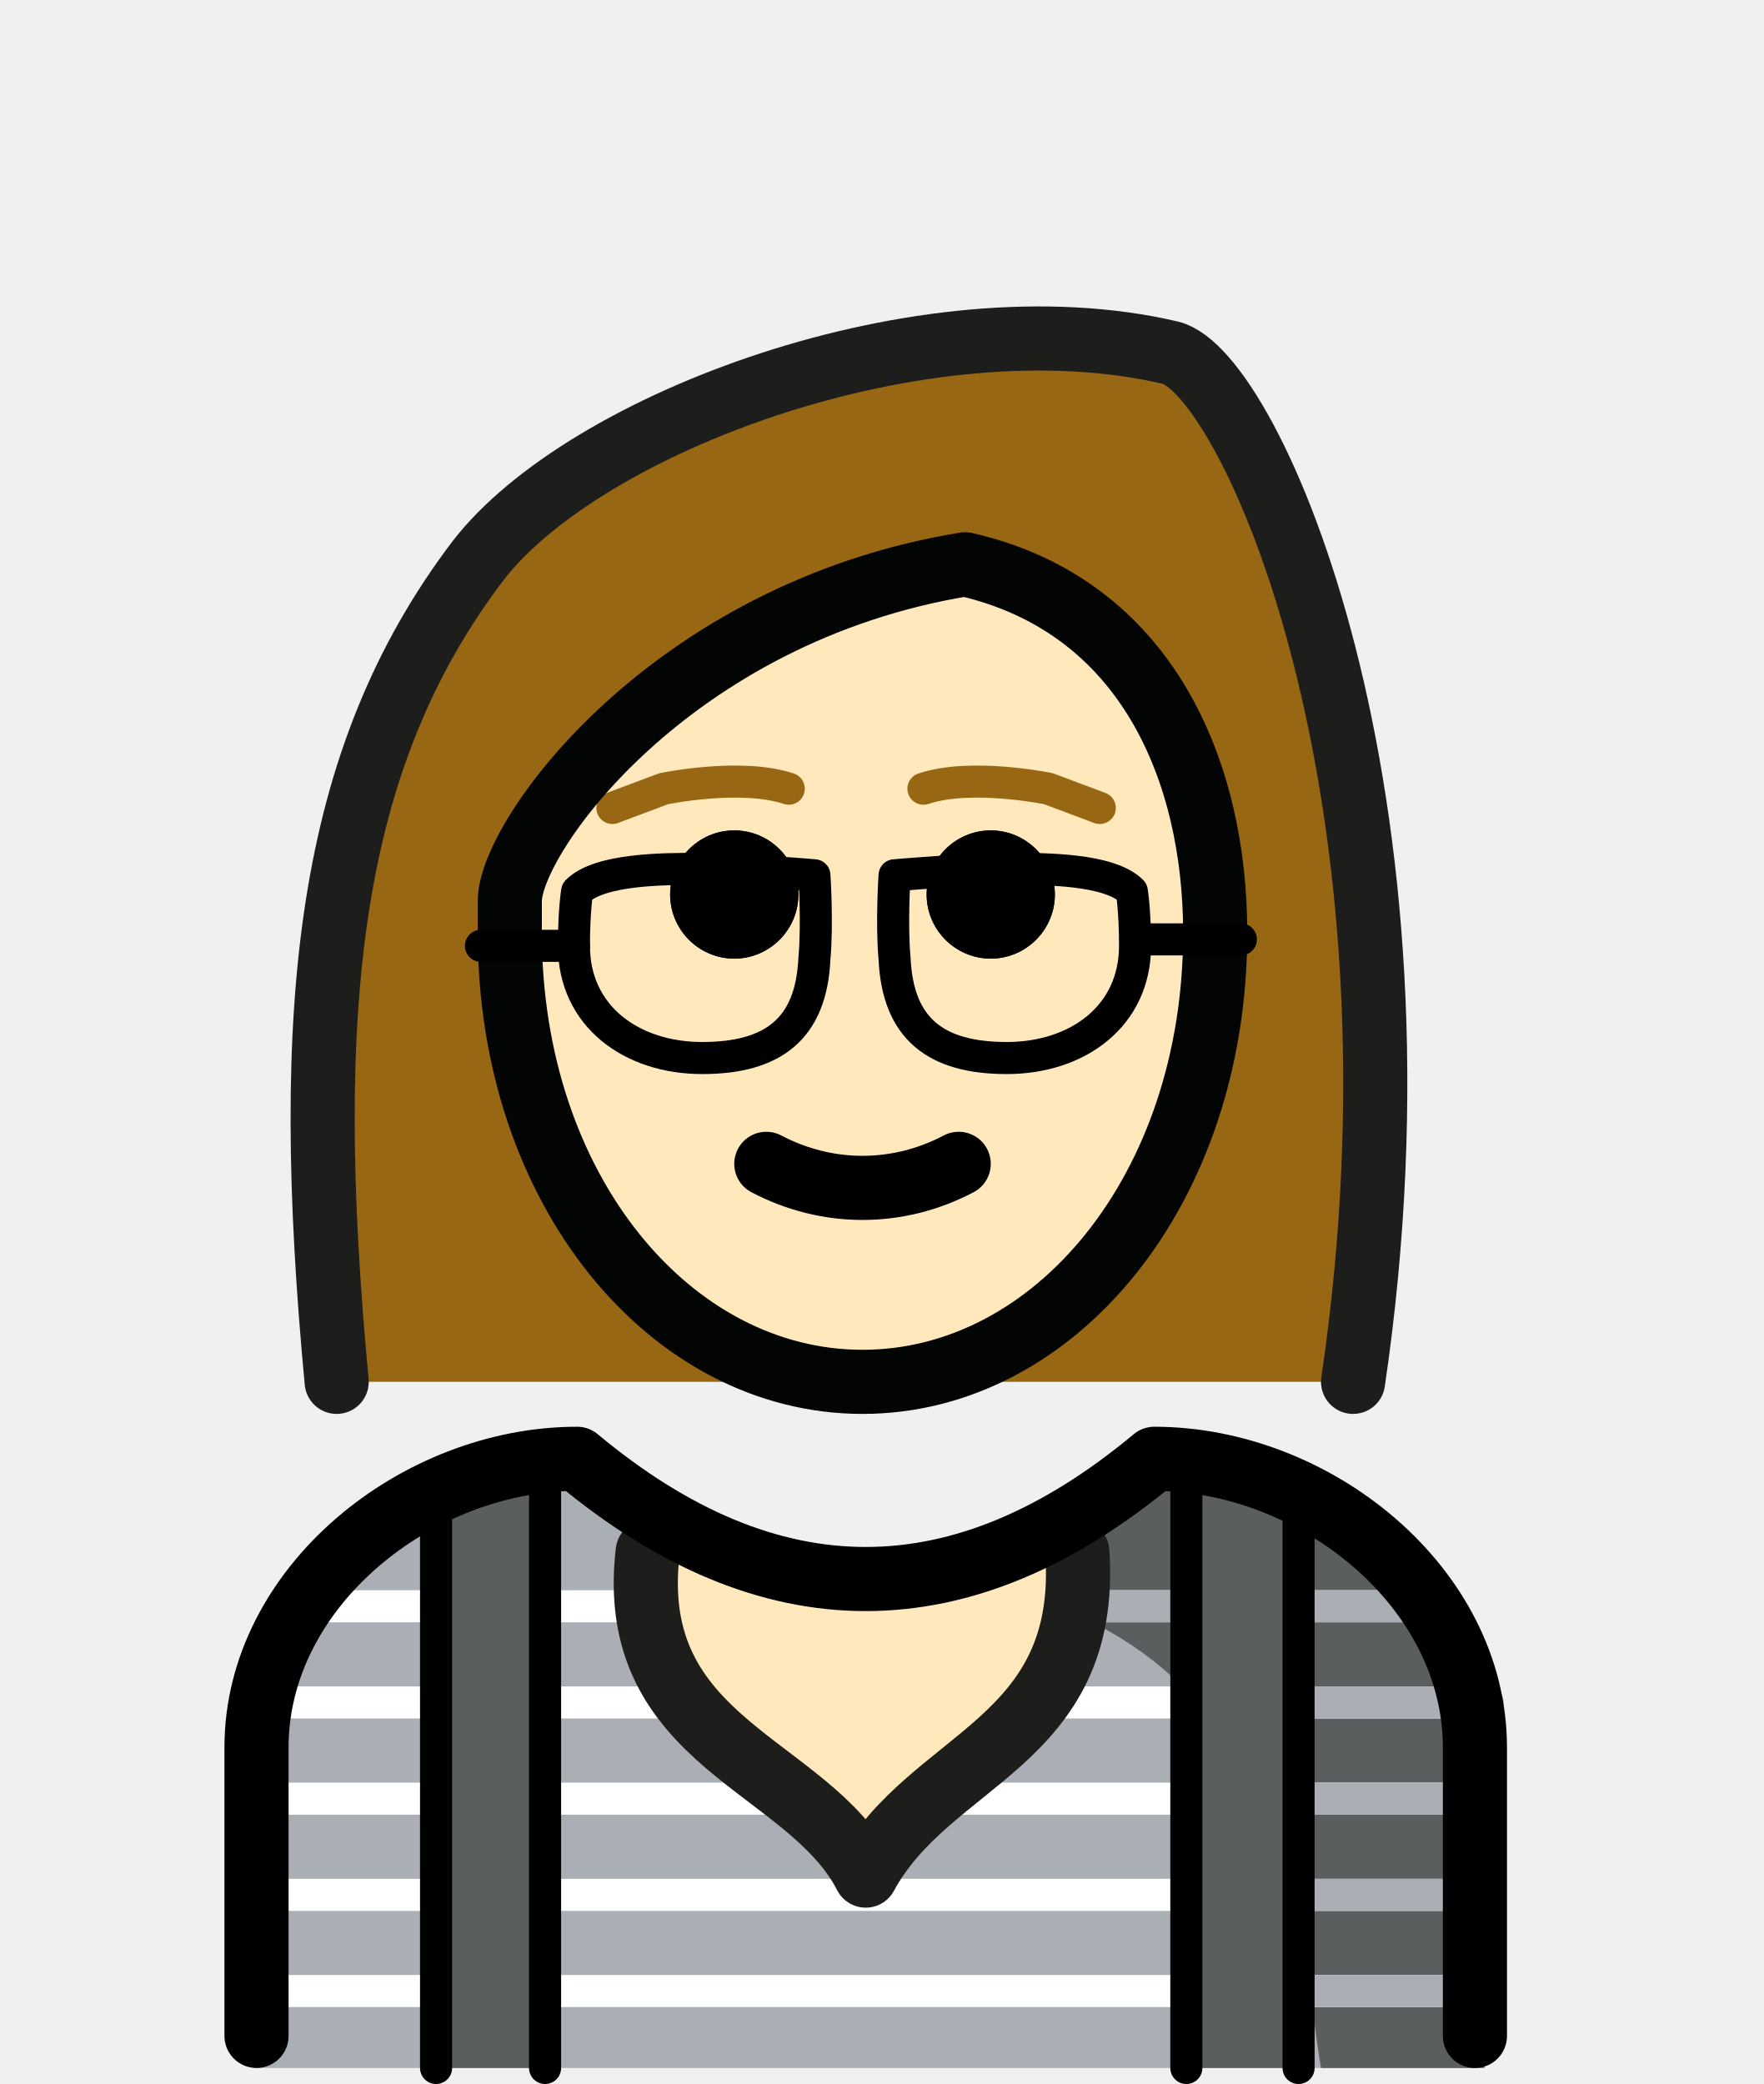
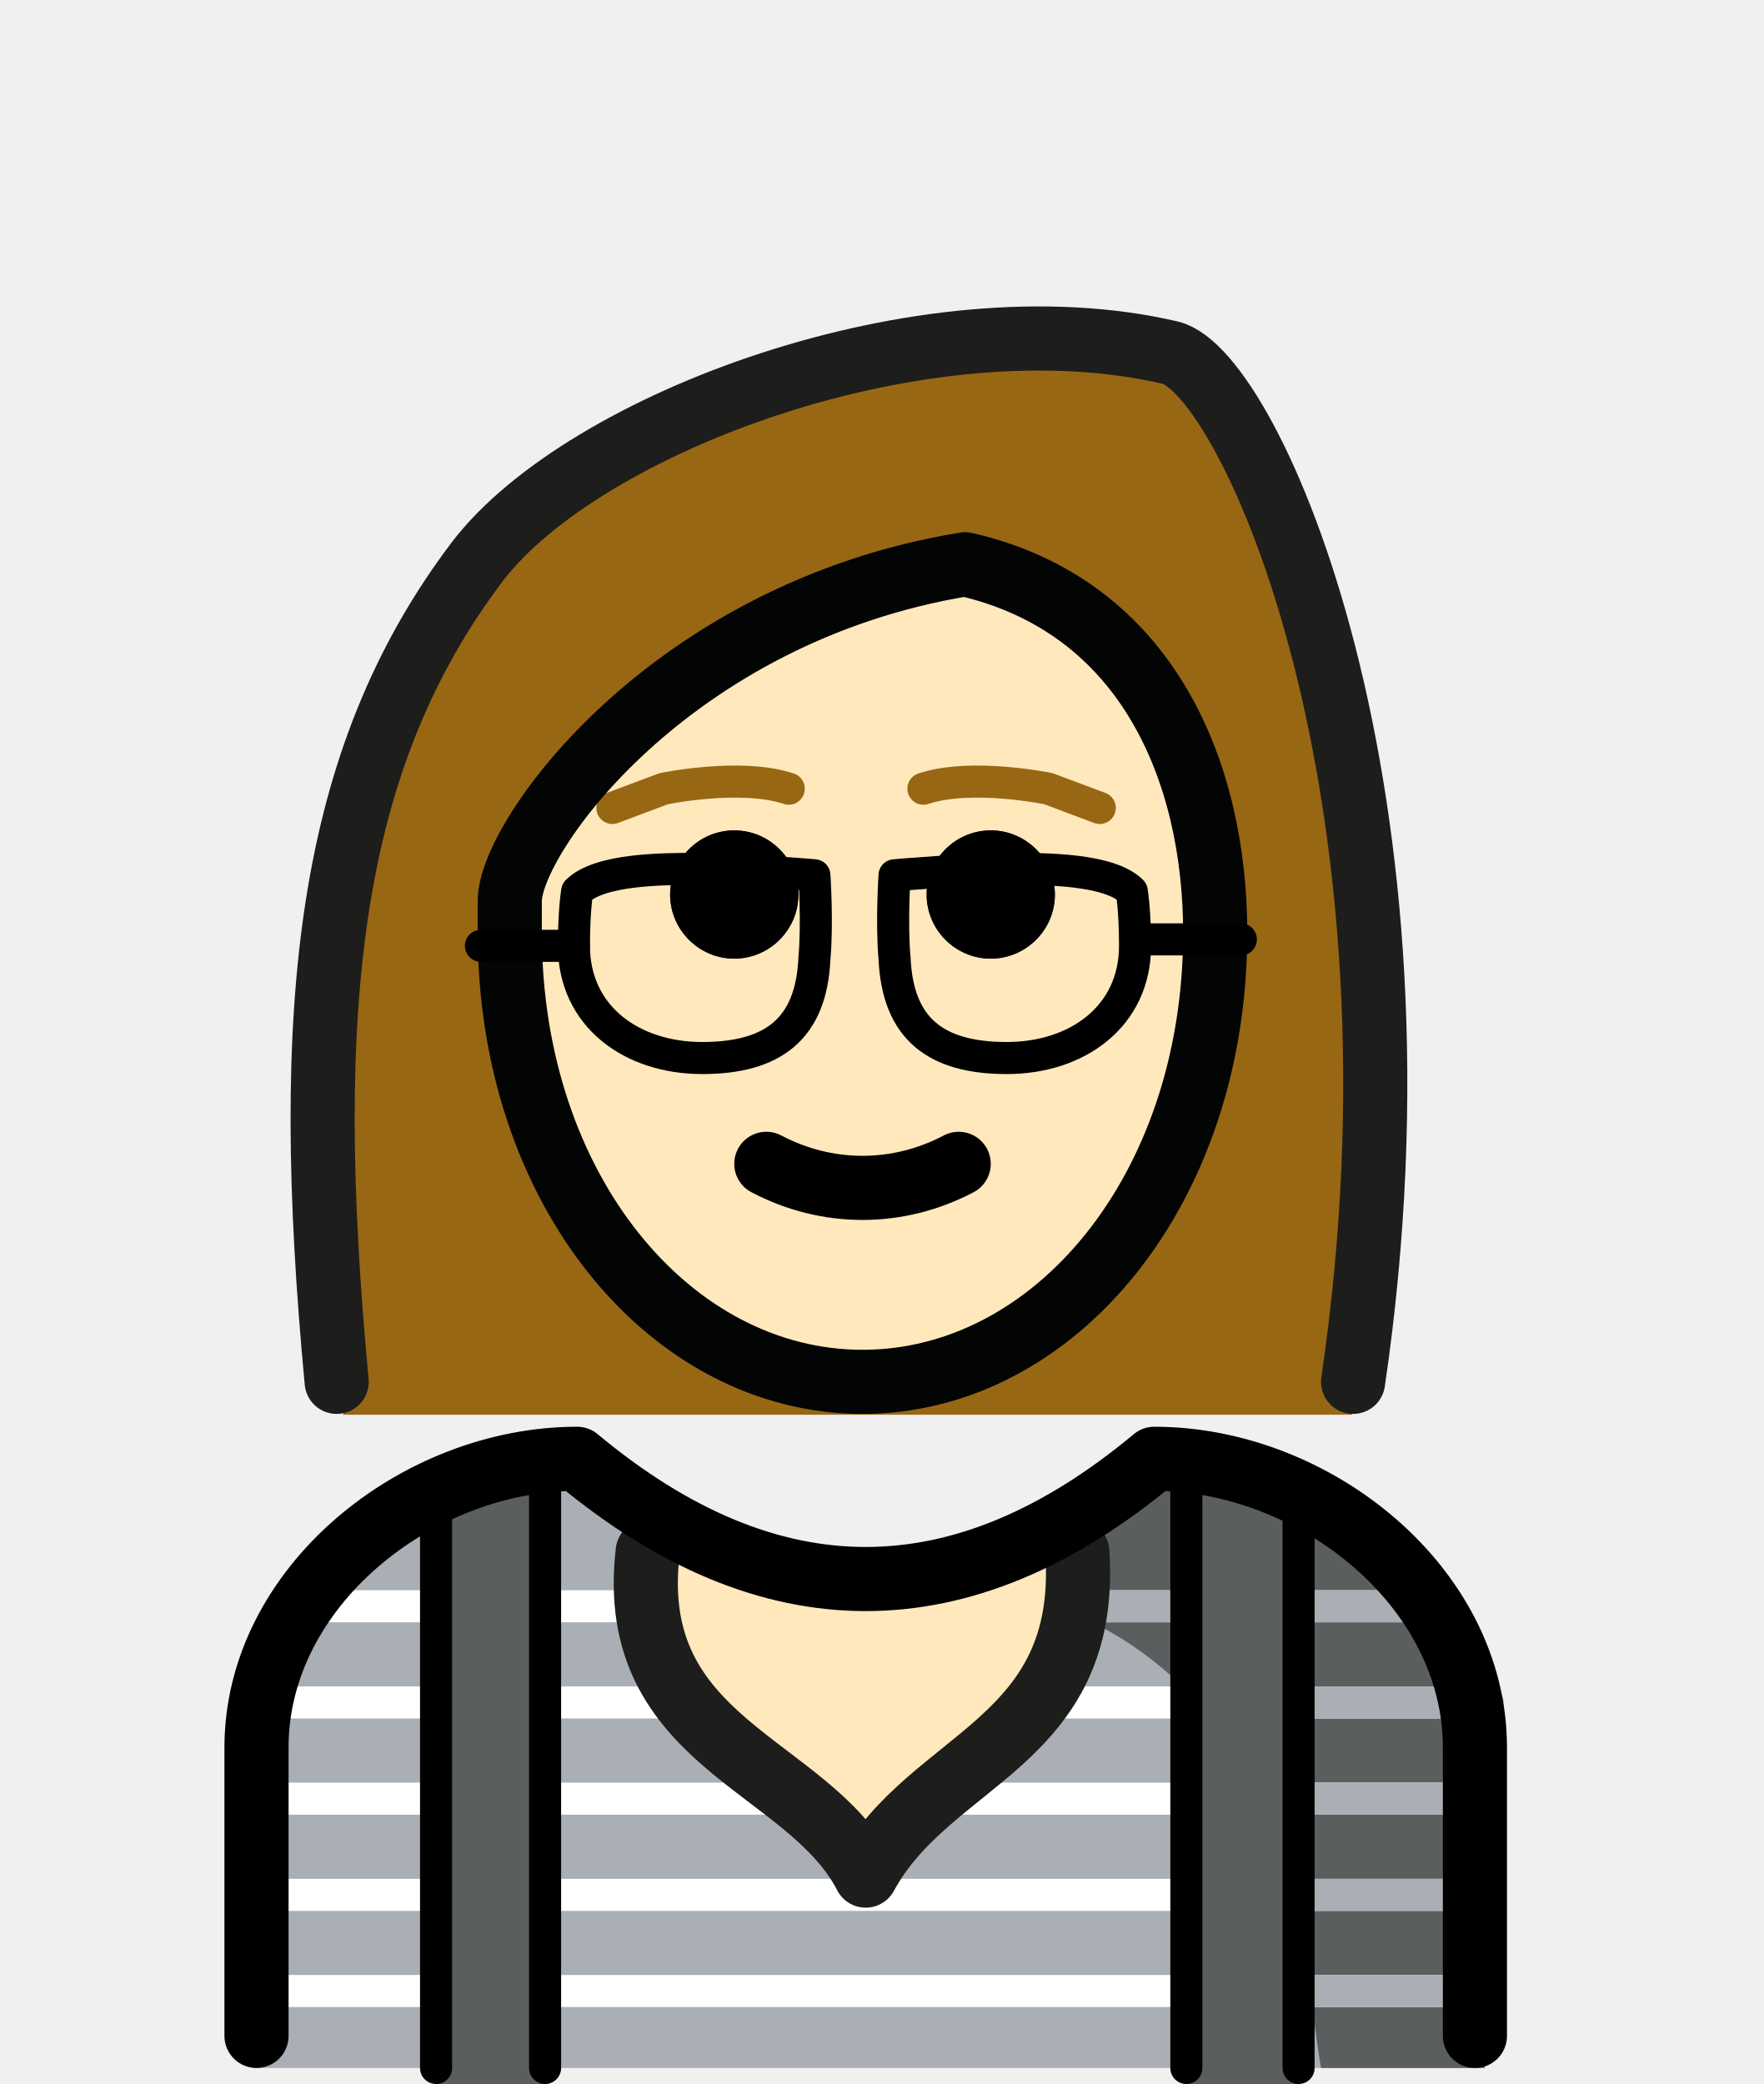
<svg xmlns="http://www.w3.org/2000/svg" version="1.1" id="Ebene_1" x="0px" y="0px" width="55px" height="65px" viewBox="0 0 55 65" enable-background="new 0 0 55 65" xml:space="preserve">
-   <path fill="#986714" d="M42.2,43.1C46.4,16.8,36.5,11,34.5,11c-7.9,0-16.3,2.2-19.6,6.5c-4.7,6.2-5.5,13.9-4.4,25.6" />
-   <path fill="#FFE8BC" d="M16.4,27.5v1c0,7.7,4.7,13.8,10.8,13.8c6,0,10.8-6,10.8-13.8c0-4.7-3-7-6.6-10.6c-4.6-0.6-7.6,1.6-10.9,3.2  C17.7,22.6,16.9,26.7,16.4,27.5" />
+   <path fill="#986714" d="M42.167,44.125C46.367,17.825,36.5,11,34.5,11c-7.9,0-16.3,2.2-19.6,6.5c-4.7,6.2-5.292,14.925-4.191,26.625  " />
+   <path fill="#FFE8BC" d="M16.4,27.5v1c0,7.7,4.7,13.8,10.8,13.8c6,0,10.8-6,10.8-13.8c0-4.7-3-7-6.6-10.6  c-4.601-0.6-7.601,1.6-10.9,3.2C17.7,22.6,16.9,26.7,16.4,27.5" />
  <path fill="none" stroke="#000000" stroke-width="2" stroke-linecap="round" stroke-linejoin="round" stroke-miterlimit="10" d="  M23.9,36.3c1.9,1,4.1,1,6,0" />
-   <path fill="#1C1C1B" d="M32.9,27.9c0,1.1-0.9,2-2,2c-1.1,0-2-0.9-2-2c0-1.1,0.9-2,2-2C32,25.9,32.9,26.8,32.9,27.9" />
-   <path fill="#1C1C1B" d="M24.9,27.9c0,1.1-0.9,2-2,2c-1.1,0-2-0.9-2-2c0-1.1,0.9-2,2-2C24,25.9,24.9,26.8,24.9,27.9" />
-   <path d="M32.9,27.9c0,1.1-0.9,2-2,2c-1.1,0-2-0.9-2-2c0-1.1,0.9-2,2-2C32,25.9,32.9,26.8,32.9,27.9" />
-   <path d="M24.9,27.9c0,1.1-0.9,2-2,2c-1.1,0-2-0.9-2-2c0-1.1,0.9-2,2-2C24,25.9,24.9,26.8,24.9,27.9" />
+   <path fill="#1C1C1B" d="M32.9,27.9c0,1.1-0.9,2-2,2c-1.101,0-2-0.9-2-2s0.899-2,2-2C32,25.9,32.9,26.8,32.9,27.9" />
+   <path fill="#1C1C1B" d="M24.9,27.9c0,1.1-0.9,2-2,2s-2-0.9-2-2s0.9-2,2-2S24.9,26.8,24.9,27.9" />
+   <path d="M32.9,27.9c0,1.1-0.9,2-2,2c-1.101,0-2-0.9-2-2s0.899-2,2-2C32,25.9,32.9,26.8,32.9,27.9" />
+   <path d="M24.9,27.9c0,1.1-0.9,2-2,2s-2-0.9-2-2s0.9-2,2-2S24.9,26.8,24.9,27.9" />
  <path fill="none" stroke="#1D1D1B" stroke-width="2" stroke-linecap="round" stroke-linejoin="round" stroke-miterlimit="10" d="  M42.2,43.1C44.9,24.8,39,11.6,36.5,11c-7.7-1.8-18.3,2.2-21.6,6.5c-4.7,6.2-5.5,13.9-4.4,25.6" />
  <path fill="none" stroke="#986714" stroke-linecap="round" stroke-linejoin="round" stroke-miterlimit="10" d="M19.1,25.2l1.6-0.6  c0,0,2.4-0.5,3.9,0" />
  <path fill="none" stroke="#986714" stroke-linecap="round" stroke-linejoin="round" stroke-miterlimit="10" d="M34.3,25.2l-1.6-0.6  c0,0-2.4-0.5-3.9,0" />
  <path fill="#AAAFB5" d="M7.9,64.5v-9.8c0-5,5-9,10-9c6,5,12,5,18,0c5,0,10,4,10,9v9.8H7.9z" />
-   <path fill="#5A5E5F" d="M36.3,45.5c-3.2,2.1-4.9,3-8.9,3.6c13.1,0.4,13.1,11.4,13.8,15.4h5.1C46.3,64.5,48.3,45.5,36.3,45.5" />
-   <path fill="none" stroke="#030404" stroke-width="2" stroke-linejoin="round" d="M15.9,29.1c0,8,5,14,11,14s11-6,11-14  c0-5-2.1-10.2-7.8-11.5c-9.2,1.5-14.2,8.5-14.2,10.5V29.1z" />
+   <path fill="#5A5E5F" d="M36.3,45.5c-3.2,2.1-4.899,3-8.9,3.6c13.1,0.4,13.1,11.4,13.8,15.4h5.1C46.3,64.5,48.3,45.5,36.3,45.5" />
+   <path fill="none" stroke="#030404" stroke-width="2" stroke-linejoin="round" d="M15.9,29.1c0,8,5,14,11,14c6,0,11-6,11-14  c0-5-2.101-10.2-7.801-11.5c-9.2,1.5-14.2,8.5-14.2,10.5V29.1z" />
  <path fill="none" stroke="#000000" stroke-linecap="round" stroke-linejoin="round" stroke-miterlimit="10" d="M25.4,29.9  c-0.1,2.2-1.3,3.1-3.5,3.1c-2.2,0-4-1.3-4-3.5c0-1.1,0.1-1.7,0.1-1.7c0.7-0.7,2.7-0.7,3.8-0.7c1.3,0,3.6,0.2,3.6,0.2  S25.5,28.8,25.4,29.9z" />
-   <path fill="none" stroke="#000000" stroke-linecap="round" stroke-linejoin="round" stroke-miterlimit="10" d="M27.9,29.9  c0.1,2.2,1.3,3.1,3.5,3.1c2.2,0,4-1.3,4-3.5c0-1.1-0.1-1.7-0.1-1.7c-0.7-0.7-2.7-0.7-3.8-0.7c-1.3,0-3.6,0.2-3.6,0.2  S27.8,28.8,27.9,29.9z" />
+   <path fill="none" stroke="#000000" stroke-linecap="round" stroke-linejoin="round" stroke-miterlimit="10" d="M27.9,29.9  c0.1,2.2,1.3,3.1,3.5,3.1c2.199,0,4-1.3,4-3.5c0-1.1-0.101-1.7-0.101-1.7c-0.7-0.7-2.7-0.7-3.8-0.7c-1.3,0-3.6,0.2-3.6,0.2  S27.8,28.8,27.9,29.9z" />
  <line fill="none" stroke="#000000" stroke-linecap="round" stroke-linejoin="round" stroke-miterlimit="10" x1="15" y1="29.5" x2="17.9" y2="29.5" />
  <line fill="none" stroke="#000000" stroke-linecap="round" stroke-linejoin="round" stroke-miterlimit="10" x1="35.8" y1="29.3" x2="38.7" y2="29.3" />
  <line fill="none" stroke="#FFFFFF" stroke-linecap="round" stroke-linejoin="round" stroke-miterlimit="10" x1="9.5" y1="50.1" x2="43.8" y2="50.1" />
  <line fill="none" stroke="#FFFFFF" stroke-linecap="round" stroke-linejoin="round" stroke-miterlimit="10" x1="8.5" y1="53.1" x2="45.9" y2="53.1" />
  <line fill="none" stroke="#FFFFFF" stroke-linecap="round" stroke-linejoin="round" stroke-miterlimit="10" x1="8.5" y1="56.1" x2="45.9" y2="56.1" />
  <line fill="none" stroke="#FFFFFF" stroke-linecap="round" stroke-linejoin="round" stroke-miterlimit="10" x1="8.5" y1="59.1" x2="45.9" y2="59.1" />
  <line fill="none" stroke="#FFFFFF" stroke-linecap="round" stroke-linejoin="round" stroke-miterlimit="10" x1="8.5" y1="62.1" x2="45.9" y2="62.1" />
  <line fill="none" stroke="#AAAFB5" stroke-linecap="round" stroke-linejoin="round" stroke-miterlimit="10" x1="34.3" y1="50.1" x2="44.9" y2="50.1" />
  <line fill="none" stroke="#AAAFB5" stroke-linecap="round" stroke-linejoin="round" stroke-miterlimit="10" x1="37.3" y1="53.1" x2="46.4" y2="53.1" />
  <line fill="none" stroke="#AAAFB5" stroke-linecap="round" stroke-linejoin="round" stroke-miterlimit="10" x1="37.3" y1="56.1" x2="46.4" y2="56.1" />
  <line fill="none" stroke="#AAAFB5" stroke-linecap="round" stroke-linejoin="round" stroke-miterlimit="10" x1="37.3" y1="59.1" x2="46.4" y2="59.1" />
  <line fill="none" stroke="#AAAFB5" stroke-linecap="round" stroke-linejoin="round" stroke-miterlimit="10" x1="37.3" y1="62.1" x2="46.4" y2="62.1" />
-   <rect x="13.6" y="45.8" fill="#5A5E5F" width="3.5" height="18.7" />
+   <rect x="13.6" y="45.8" fill="#5A5E5F" width="3.5" height="19.2" />
  <line fill="none" stroke="#000100" stroke-linecap="round" stroke-linejoin="round" stroke-miterlimit="10" x1="13.6" y1="46.7" x2="13.6" y2="64.5" />
  <line fill="none" stroke="#000100" stroke-linecap="round" stroke-linejoin="round" stroke-miterlimit="10" x1="17" y1="45.8" x2="17" y2="64.5" />
-   <rect x="37" y="45.8" fill="#5A5E5F" width="3.5" height="18.7" />
+   <rect x="37" y="45.8" fill="#5A5E5F" width="3.5" height="19.2" />
  <line fill="none" stroke="#000100" stroke-linecap="round" stroke-linejoin="round" stroke-miterlimit="10" x1="37" y1="45.8" x2="37" y2="64.5" />
  <line fill="none" stroke="#000100" stroke-linecap="round" stroke-linejoin="round" stroke-miterlimit="10" x1="40.5" y1="46.8" x2="40.5" y2="64.5" />
  <path fill="#FFE8BC" d="M20.2,48.4c-0.7,6,5,6.6,6.8,10.1c2-3.7,7-4.1,6.6-10.1" />
  <path fill="none" stroke="#1D1D1B" stroke-width="2" stroke-linecap="round" stroke-linejoin="round" stroke-miterlimit="10" d="  M20.2,48.4c-0.7,6,5,6.6,6.8,10.1c2-3.7,7-4.1,6.6-10.1" />
  <path fill="none" stroke="#000000" stroke-width="2" stroke-linecap="round" stroke-linejoin="round" d="M8,63.5v-9c0-5,5-9,10-9  c6,5,12,5,18,0c5,0,10,4,10,9v9" />
</svg>
